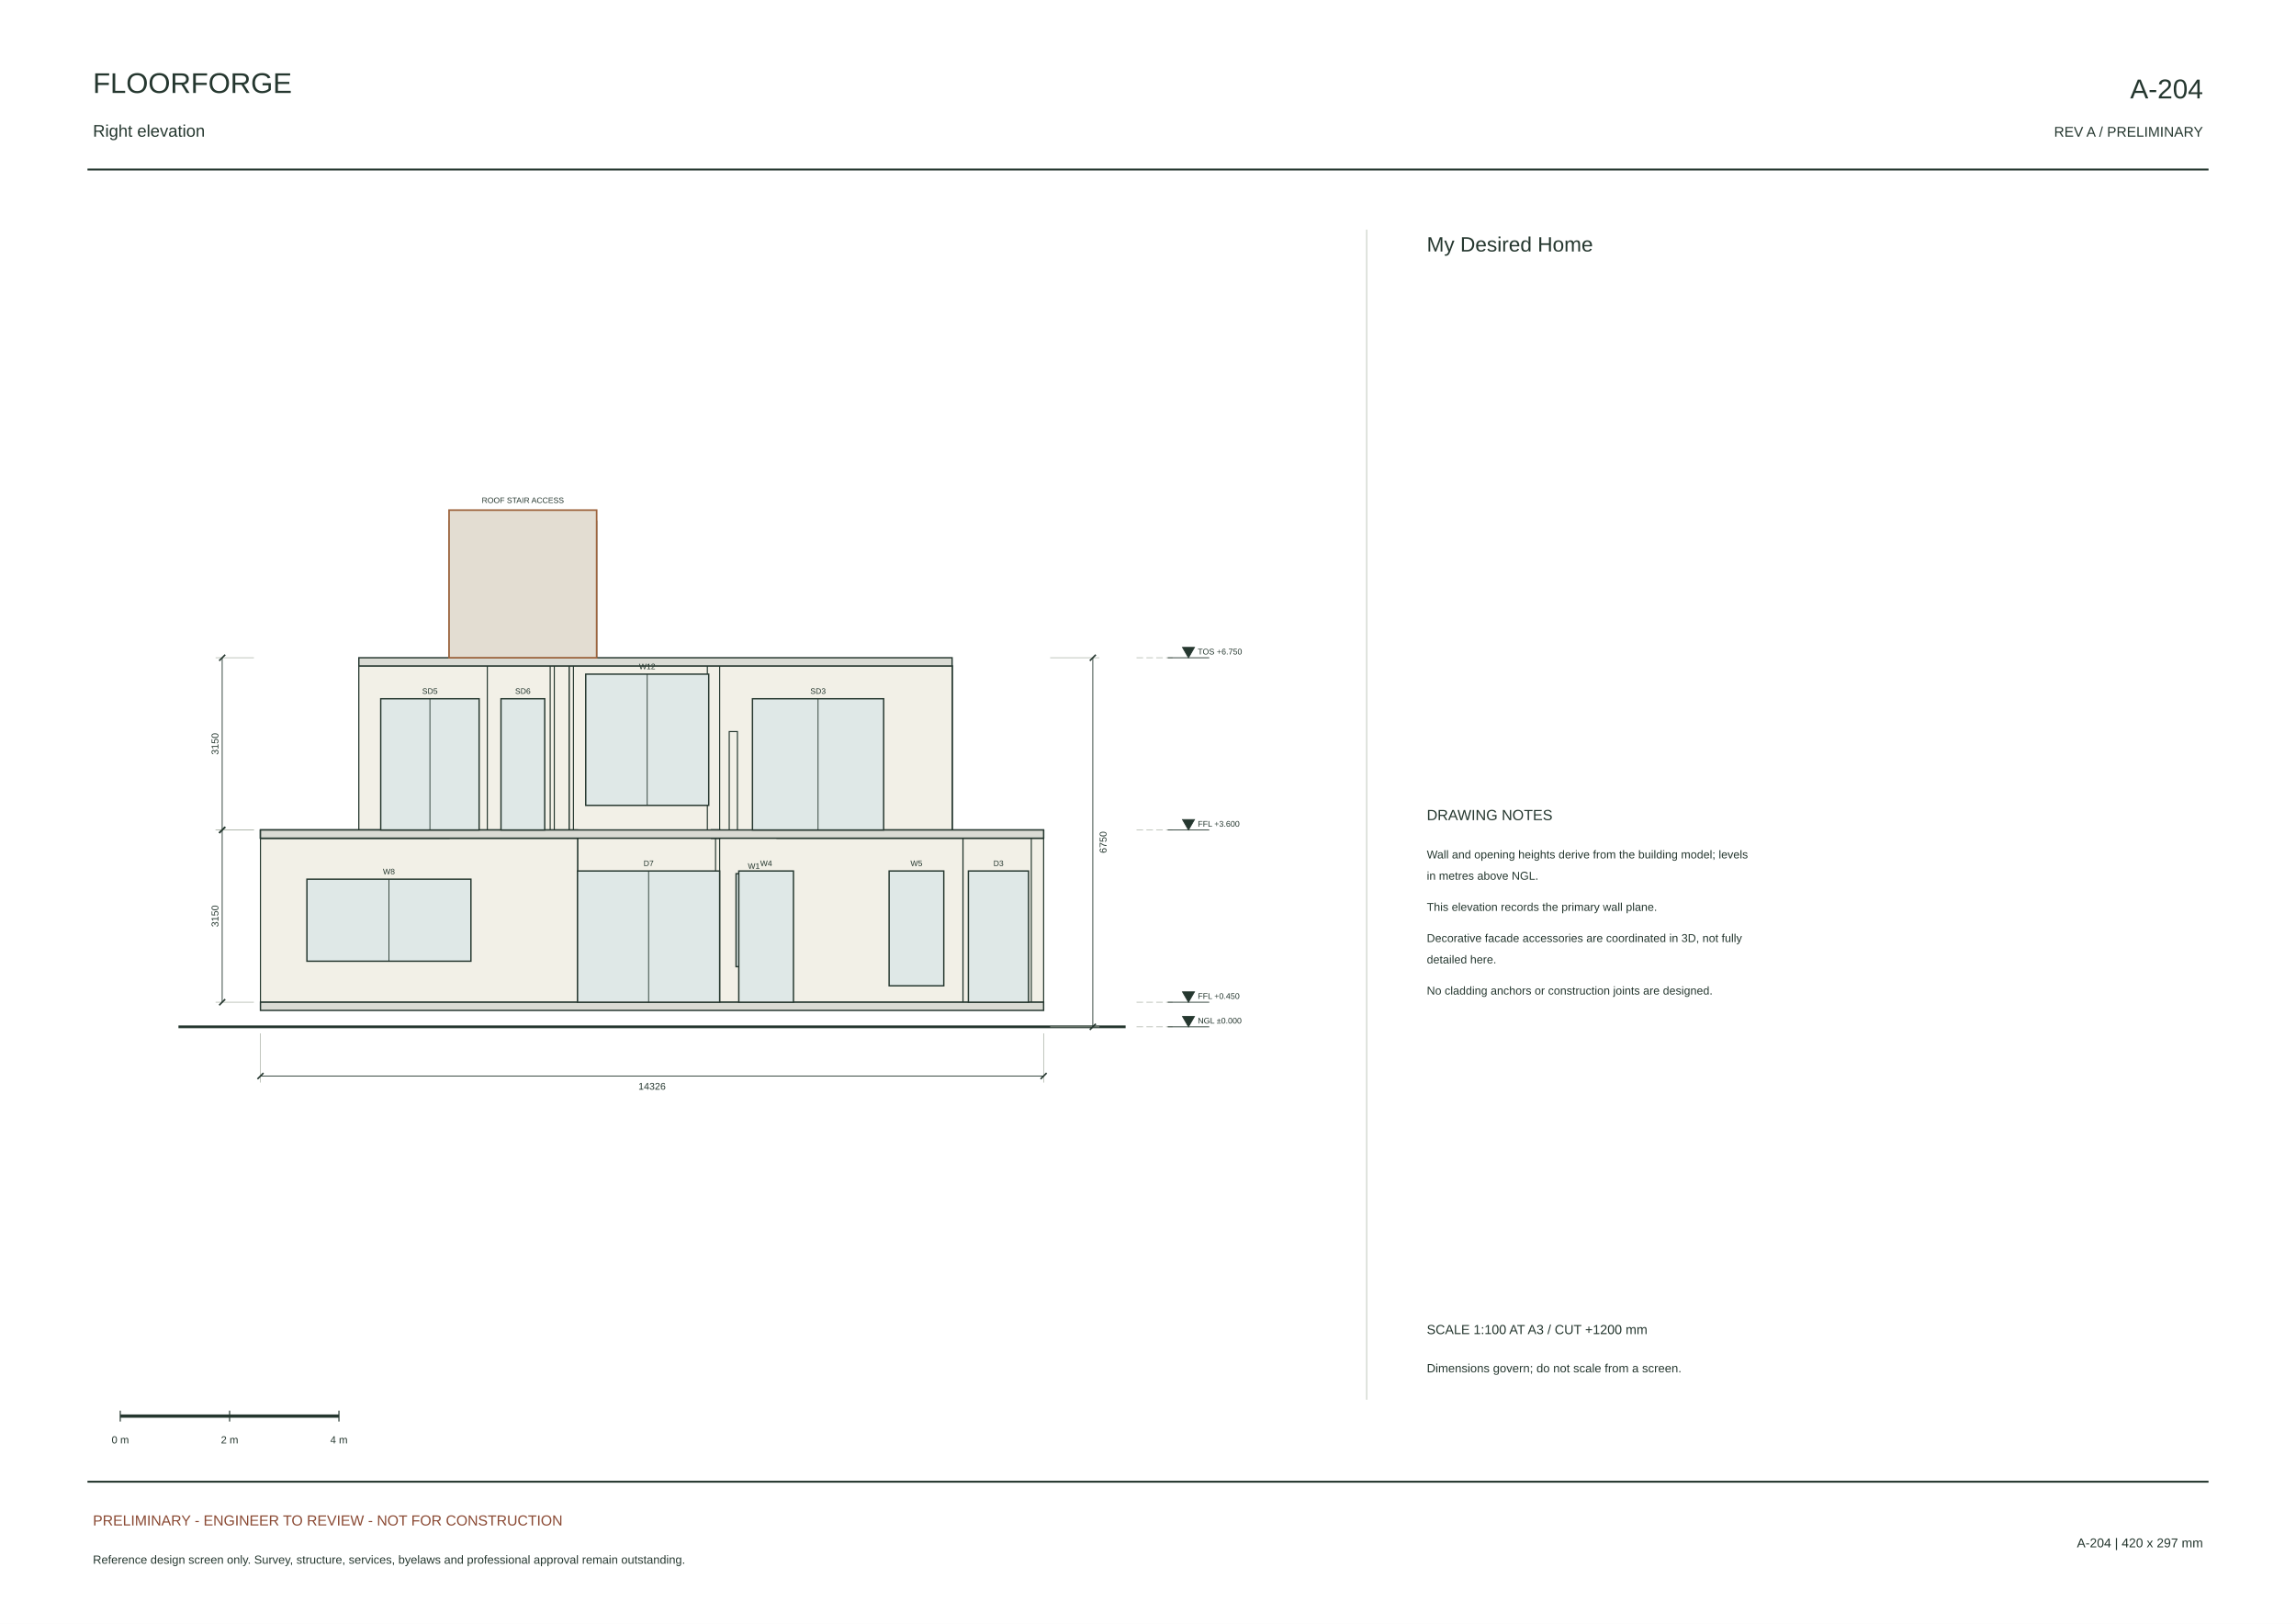
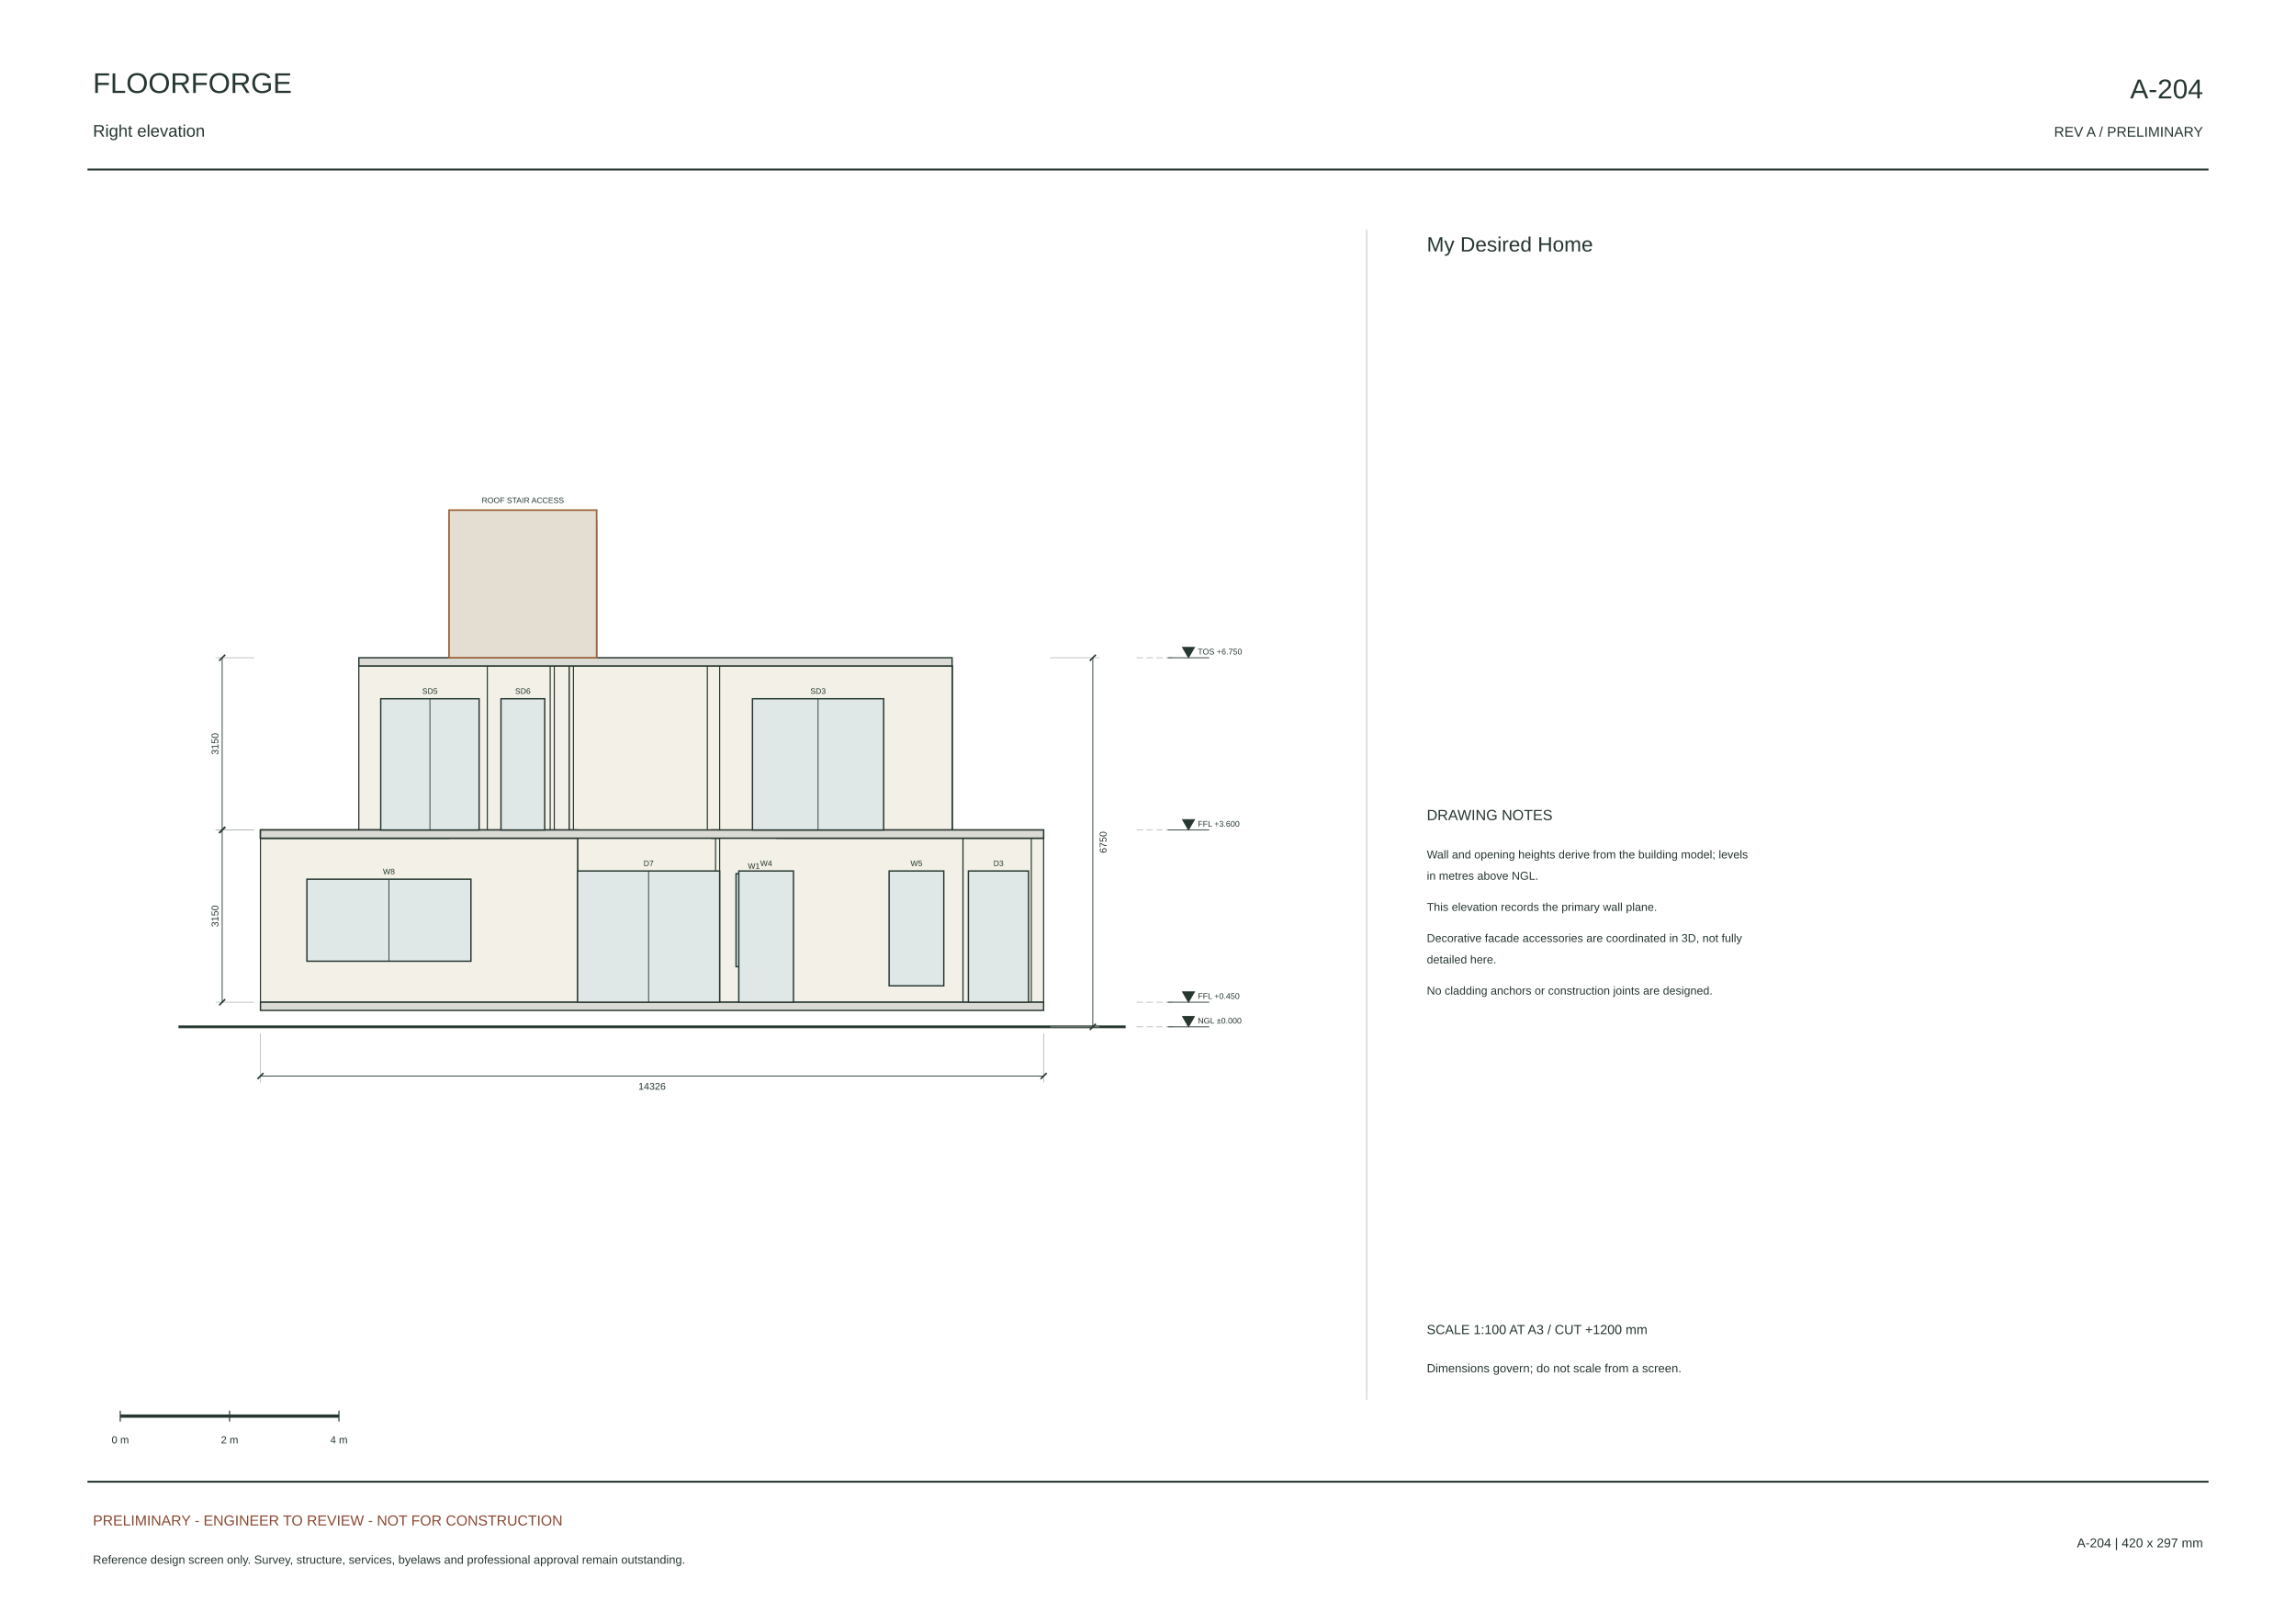
<svg xmlns="http://www.w3.org/2000/svg" width="420mm" height="297mm" viewBox="0 0 420 297">
  <rect width="420" height="297" fill="white" />
  <g font-family="Arial,Helvetica,sans-serif">
    <path d="M 16 31 H 404 M 16 271 H 404" stroke="#25372f" stroke-width=".35" />
    <text x="17" y="17" fill="#25372f" font-size="5.2" text-anchor="start">FLOORFORGE</text>
    <text x="17" y="25" fill="#25372f" font-size="3.1" text-anchor="start">Right elevation</text>
    <text x="403" y="18" fill="#25372f" font-size="5" text-anchor="end">A-204</text>
    <text x="403" y="25" fill="#25372f" font-size="2.6" text-anchor="end">REV A / PRELIMINARY</text>
    <polygon points="82.145,183.3 124.145,183.3 124.145,153.3 82.145,153.3" fill="#f2f0e7" stroke="#25372f" stroke-width="0.2" />
    <polygon points="82.145,183.3 83.645,183.3 83.645,153.3 82.145,153.3" fill="#f2f0e7" stroke="#25372f" stroke-width="0.2" />
    <polygon points="82.145,183.3 83.645,183.3 83.645,153.3 82.145,153.3" fill="#f2f0e7" stroke="#25372f" stroke-width="0.2" />
    <polygon points="82.145,183.3 83.645,183.3 83.645,153.3 82.145,153.3" fill="#f2f0e7" stroke="#25372f" stroke-width="0.2" />
    <polygon points="122.645,183.3 181.905,183.3 181.905,153.3 122.645,153.3" fill="#f2f0e7" stroke="#25372f" stroke-width="0.2" />
    <polygon points="122.645,183.3 124.145,183.3 124.145,153.3 122.645,153.3" fill="#f2f0e7" stroke="#25372f" stroke-width="0.2" />
    <polygon points="180.405,183.3 181.905,183.3 181.905,153.3 180.405,153.3" fill="#f2f0e7" stroke="#25372f" stroke-width="0.2" />
    <polygon points="180.405,183.3 181.905,183.3 181.905,153.3 180.405,153.3" fill="#f2f0e7" stroke="#25372f" stroke-width="0.2" />
    <polygon points="47.645,183.3 69.145,183.3 69.145,153.3 47.645,153.3" fill="#f2f0e7" stroke="#25372f" stroke-width="0.2" />
    <polygon points="47.645,183.3 49.145,183.3 49.145,153.3 47.645,153.3" fill="#f2f0e7" stroke="#25372f" stroke-width="0.2" />
    <polygon points="67.645,183.3 69.145,183.3 69.145,153.3 67.645,153.3" fill="#f2f0e7" stroke="#25372f" stroke-width="0.2" />
    <polygon points="67.645,183.3 69.145,183.3 69.145,153.3 67.645,153.3" fill="#f2f0e7" stroke="#25372f" stroke-width="0.2" />
    <polygon points="67.645,183.3 69.145,183.3 69.145,153.3 67.645,153.3" fill="#f2f0e7" stroke="#25372f" stroke-width="0.2" />
    <polygon points="47.645,183.3 69.145,183.3 69.145,153.3 47.645,153.3" fill="#f2f0e7" stroke="#25372f" stroke-width="0.2" />
    <polygon points="47.645,183.3 49.145,183.3 49.145,153.3 47.645,153.3" fill="#f2f0e7" stroke="#25372f" stroke-width="0.2" />
    <polygon points="67.645,183.3 69.895,183.3 69.895,153.3 67.645,153.3" fill="#f2f0e7" stroke="#25372f" stroke-width="0.2" />
    <polygon points="68.395,183.3 82.895,183.3 82.895,153.3 68.395,153.3" fill="#f2f0e7" stroke="#25372f" stroke-width="0.2" />
    <polygon points="81.395,183.3 83.645,183.3 83.645,153.3 81.395,153.3" fill="#f2f0e7" stroke="#25372f" stroke-width="0.2" />
    <polygon points="82.145,183.3 83.645,183.3 83.645,153.3 82.145,153.3" fill="#f2f0e7" stroke="#25372f" stroke-width="0.2" />
    <polygon points="164.145,183.3 181.905,183.3 181.905,153.3 164.145,153.3" fill="#f2f0e7" stroke="#25372f" stroke-width="0.2" />
    <polygon points="164.145,183.3 165.645,183.3 165.645,153.3 164.145,153.3" fill="#f2f0e7" stroke="#25372f" stroke-width="0.2" />
    <polygon points="180.405,183.3 182.655,183.3 182.655,153.3 180.405,153.3" fill="#f2f0e7" stroke="#25372f" stroke-width="0.2" />
    <polygon points="181.155,183.3 190.905,183.3 190.905,153.3 181.155,153.3" fill="#f2f0e7" stroke="#25372f" stroke-width="0.2" />
    <polygon points="189.405,183.3 190.905,183.3 190.905,153.3 189.405,153.3" fill="#f2f0e7" stroke="#25372f" stroke-width="0.2" />
    <polygon points="82.145,183.3 124.145,183.3 124.145,153.3 82.145,153.3" fill="#f2f0e7" stroke="#25372f" stroke-width="0.2" />
    <polygon points="82.145,183.3 83.645,183.3 83.645,153.3 82.145,153.3" fill="#f2f0e7" stroke="#25372f" stroke-width="0.2" />
    <polygon points="122.645,183.3 124.145,183.3 124.145,153.3 122.645,153.3" fill="#f2f0e7" stroke="#25372f" stroke-width="0.2" />
    <polygon points="122.645,183.3 133.145,183.3 133.145,153.3 122.645,153.3" fill="#f2f0e7" stroke="#25372f" stroke-width="0.2" />
    <polygon points="131.645,183.3 133.895,183.3 133.895,153.3 131.645,153.3" fill="#f2f0e7" stroke="#25372f" stroke-width="0.2" />
    <polygon points="132.395,183.3 142.895,183.3 142.895,153.3 132.395,153.3" fill="#f2f0e7" stroke="#25372f" stroke-width="0.2" />
    <polygon points="141.395,183.3 165.645,183.3 165.645,153.3 141.395,153.3" fill="#f2f0e7" stroke="#25372f" stroke-width="0.2" />
    <polygon points="131.645,183.3 133.145,183.3 133.145,153.3 131.645,153.3" fill="#f2f0e7" stroke="#25372f" stroke-width="0.2" />
    <polygon points="131.645,183.3 133.145,183.3 133.145,153.3 131.645,153.3" fill="#f2f0e7" stroke="#25372f" stroke-width="0.2" />
    <polygon points="131.645,183.3 133.145,183.3 133.145,153.3 131.645,153.3" fill="#f2f0e7" stroke="#25372f" stroke-width="0.2" />
    <polygon points="131.645,183.3 133.145,183.3 133.145,153.3 131.645,153.3" fill="#f2f0e7" stroke="#25372f" stroke-width="0.2" />
    <polygon points="164.145,183.3 165.645,183.3 165.645,153.3 164.145,153.3" fill="#f2f0e7" stroke="#25372f" stroke-width="0.2" />
    <polygon points="142.145,183.3 158.145,183.3 158.145,153.3 142.145,153.3" fill="#f2f0e7" stroke="#25372f" stroke-width="0.2" />
    <polygon points="142.145,183.3 143.645,183.3 143.645,153.3 142.145,153.3" fill="#f2f0e7" stroke="#25372f" stroke-width="0.2" />
    <polygon points="142.145,183.3 143.645,183.3 143.645,153.3 142.145,153.3" fill="#f2f0e7" stroke="#25372f" stroke-width="0.2" />
    <polygon points="142.145,183.3 143.645,183.3 143.645,153.3 142.145,153.3" fill="#f2f0e7" stroke="#25372f" stroke-width="0.2" />
    <polygon points="156.645,183.3 165.645,183.3 165.645,153.3 156.645,153.3" fill="#f2f0e7" stroke="#25372f" stroke-width="0.2" />
    <polygon points="156.645,183.3 158.145,183.3 158.145,153.3 156.645,153.3" fill="#f2f0e7" stroke="#25372f" stroke-width="0.2" />
    <polygon points="164.145,183.3 190.905,183.3 190.905,153.3 164.145,153.3" fill="#f2f0e7" stroke="#25372f" stroke-width="0.2" />
    <polygon points="189.405,183.3 190.905,183.3 190.905,153.3 189.405,153.3" fill="#f2f0e7" stroke="#25372f" stroke-width="0.2" />
    <polygon points="47.645,183.3 67.145,183.3 67.145,153.3 47.645,153.3" fill="#f2f0e7" stroke="#25372f" stroke-width="0.2" />
    <polygon points="47.645,183.3 49.145,183.3 49.145,153.3 47.645,153.3" fill="#f2f0e7" stroke="#25372f" stroke-width="0.2" />
    <polygon points="65.645,183.3 83.645,183.3 83.645,153.3 65.645,153.3" fill="#f2f0e7" stroke="#25372f" stroke-width="0.2" />
    <polygon points="65.645,183.3 67.145,183.3 67.145,153.3 65.645,153.3" fill="#f2f0e7" stroke="#25372f" stroke-width="0.2" />
    <polygon points="82.145,183.3 90.645,183.3 90.645,153.3 82.145,153.3" fill="#f2f0e7" stroke="#25372f" stroke-width="0.2" />
    <polygon points="89.145,183.3 90.645,183.3 90.645,153.3 89.145,153.3" fill="#f2f0e7" stroke="#25372f" stroke-width="0.2" />
    <polygon points="131.645,183.3 133.895,183.3 133.895,153.3 131.645,153.3" fill="#f2f0e7" stroke="#25372f" stroke-width="0.2" />
    <polygon points="132.395,183.3 142.895,183.3 142.895,153.3 132.395,153.3" fill="#f2f0e7" stroke="#25372f" stroke-width="0.2" />
    <polygon points="141.395,183.3 143.645,183.3 143.645,153.3 141.395,153.3" fill="#f2f0e7" stroke="#25372f" stroke-width="0.2" />
    <polygon points="131.645,183.3 133.145,183.3 133.145,153.3 131.645,153.3" fill="#f2f0e7" stroke="#25372f" stroke-width="0.2" />
    <polygon points="142.145,183.3 158.145,183.3 158.145,153.3 142.145,153.3" fill="#f2f0e7" stroke="#25372f" stroke-width="0.2" />
    <polygon points="156.645,183.3 176.145,183.3 176.145,153.3 156.645,153.3" fill="#f2f0e7" stroke="#25372f" stroke-width="0.2" />
    <polygon points="174.645,183.3 176.895,183.3 176.895,153.3 174.645,153.3" fill="#f2f0e7" stroke="#25372f" stroke-width="0.2" />
    <polygon points="175.395,183.3 190.155,183.3 190.155,153.3 175.395,153.3" fill="#f2f0e7" stroke="#25372f" stroke-width="0.2" />
    <polygon points="188.655,183.3 190.905,183.3 190.905,153.3 188.655,153.3" fill="#f2f0e7" stroke="#25372f" stroke-width="0.2" />
    <polygon points="174.645,183.3 176.145,183.3 176.145,153.3 174.645,153.3" fill="#f2f0e7" stroke="#25372f" stroke-width="0.2" />
    <polygon points="174.645,183.3 176.145,183.3 176.145,153.3 174.645,153.3" fill="#f2f0e7" stroke="#25372f" stroke-width="0.2" />
    <polygon points="47.645,183.3 67.145,183.3 67.145,153.3 47.645,153.3" fill="#f2f0e7" stroke="#25372f" stroke-width="0.2" />
    <polygon points="47.645,183.3 49.145,183.3 49.145,153.3 47.645,153.3" fill="#f2f0e7" stroke="#25372f" stroke-width="0.2" />
    <polygon points="47.645,183.3 90.645,183.3 90.645,153.3 47.645,153.3" fill="#f2f0e7" stroke="#25372f" stroke-width="0.2" />
    <polygon points="47.645,183.3 49.145,183.3 49.145,153.3 47.645,153.3" fill="#f2f0e7" stroke="#25372f" stroke-width="0.2" />
    <polygon points="89.145,183.3 105.645,183.3 105.645,153.3 89.145,153.3" fill="#f2f0e7" stroke="#25372f" stroke-width="0.2" />
    <polygon points="104.145,183.3 105.645,183.3 105.645,153.3 104.145,153.3" fill="#f2f0e7" stroke="#25372f" stroke-width="0.2" />
    <polygon points="104.145,183.3 106.395,183.3 106.395,153.3 104.145,153.3" fill="#f2f0e7" stroke="#25372f" stroke-width="0.2" />
    <polygon points="104.895,183.3 132.395,183.3 132.395,153.3 104.895,153.3" fill="#f2f0e7" stroke="#25372f" stroke-width="0.2" />
    <polygon points="130.895,183.3 133.145,183.3 133.145,153.3 130.895,153.3" fill="#f2f0e7" stroke="#25372f" stroke-width="0.2" />
    <polygon points="104.145,183.3 105.645,183.3 105.645,153.3 104.145,153.3" fill="#f2f0e7" stroke="#25372f" stroke-width="0.2" />
    <polygon points="104.145,183.3 105.645,183.3 105.645,153.3 104.145,153.3" fill="#f2f0e7" stroke="#25372f" stroke-width="0.2" />
    <polygon points="131.645,183.3 133.145,183.3 133.145,153.3 131.645,153.3" fill="#f2f0e7" stroke="#25372f" stroke-width="0.2" />
    <polygon points="131.645,183.3 133.145,183.3 133.145,153.3 131.645,153.3" fill="#f2f0e7" stroke="#25372f" stroke-width="0.2" />
    <polygon points="47.645,183.3 105.645,183.3 105.645,153.3 47.645,153.3" fill="#f2f0e7" stroke="#25372f" stroke-width="0.2" />
    <polygon points="131.645,183.3 176.145,183.3 176.145,153.3 131.645,153.3" fill="#f2f0e7" stroke="#25372f" stroke-width="0.2" />
    <polygon points="82.145,151.8 133.145,151.8 133.145,121.8 82.145,121.8" fill="#f2f0e7" stroke="#25372f" stroke-width="0.2" />
    <polygon points="82.145,151.8 83.645,151.8 83.645,121.8 82.145,121.8" fill="#f2f0e7" stroke="#25372f" stroke-width="0.2" />
    <polygon points="82.145,151.8 83.645,151.8 83.645,121.8 82.145,121.8" fill="#f2f0e7" stroke="#25372f" stroke-width="0.2" />
    <polygon points="82.145,151.8 83.645,151.8 83.645,121.8 82.145,121.8" fill="#f2f0e7" stroke="#25372f" stroke-width="0.2" />
    <polygon points="131.645,151.8 164.645,151.8 164.645,121.8 131.645,121.8" fill="#f2f0e7" stroke="#25372f" stroke-width="0.2" />
    <polygon points="131.645,151.8 133.145,151.8 133.145,121.8 131.645,121.8" fill="#f2f0e7" stroke="#25372f" stroke-width="0.2" />
    <polygon points="163.145,151.8 164.645,151.8 164.645,121.8 163.145,121.8" fill="#f2f0e7" stroke="#25372f" stroke-width="0.2" />
    <polygon points="163.145,151.8 164.645,151.8 164.645,121.8 163.145,121.8" fill="#f2f0e7" stroke="#25372f" stroke-width="0.2" />
    <polygon points="65.645,151.8 82.895,151.8 82.895,121.8 65.645,121.8" fill="#f2f0e7" stroke="#25372f" stroke-width="0.2" />
    <polygon points="81.395,151.8 83.645,151.8 83.645,121.8 81.395,121.8" fill="#f2f0e7" stroke="#25372f" stroke-width="0.2" />
    <polygon points="65.645,151.8 67.145,151.8 67.145,121.8 65.645,121.8" fill="#f2f0e7" stroke="#25372f" stroke-width="0.2" />
    <polygon points="82.145,151.8 90.645,151.8 90.645,121.8 82.145,121.8" fill="#f2f0e7" stroke="#25372f" stroke-width="0.2" />
    <polygon points="89.145,151.8 133.145,151.8 133.145,121.8 89.145,121.8" fill="#f2f0e7" stroke="#25372f" stroke-width="0.2" />
    <polygon points="89.145,151.8 90.645,151.8 90.645,121.8 89.145,121.8" fill="#f2f0e7" stroke="#25372f" stroke-width="0.2" />
    <polygon points="131.645,151.8 133.145,151.8 133.145,121.8 131.645,121.8" fill="#f2f0e7" stroke="#25372f" stroke-width="0.2" />
    <polygon points="131.645,151.8 164.645,151.8 164.645,121.8 131.645,121.8" fill="#f2f0e7" stroke="#25372f" stroke-width="0.2" />
    <polygon points="131.645,151.8 133.145,151.8 133.145,121.8 131.645,121.8" fill="#f2f0e7" stroke="#25372f" stroke-width="0.2" />
    <polygon points="100.645,151.8 102.145,151.8 102.145,121.8 100.645,121.8" fill="#f2f0e7" stroke="#25372f" stroke-width="0.2" />
    <polygon points="131.645,151.8 144.645,151.8 144.645,121.8 131.645,121.8" fill="#f2f0e7" stroke="#25372f" stroke-width="0.2" />
    <polygon points="143.145,151.8 174.165,151.8 174.165,121.8 143.145,121.8" fill="#f2f0e7" stroke="#25372f" stroke-width="0.2" />
    <polygon points="143.145,151.8 144.645,151.8 144.645,121.8 143.145,121.8" fill="#f2f0e7" stroke="#25372f" stroke-width="0.2" />
    <polygon points="172.665,151.8 174.165,151.8 174.165,121.8 172.665,121.8" fill="#f2f0e7" stroke="#25372f" stroke-width="0.2" />
    <polygon points="65.645,151.8 90.645,151.8 90.645,121.8 65.645,121.8" fill="#f2f0e7" stroke="#25372f" stroke-width="0.2" />
    <polygon points="65.645,151.8 67.145,151.8 67.145,121.8 65.645,121.8" fill="#f2f0e7" stroke="#25372f" stroke-width="0.2" />
    <polygon points="89.145,151.8 90.645,151.8 90.645,121.8 89.145,121.8" fill="#f2f0e7" stroke="#25372f" stroke-width="0.2" />
    <polygon points="130.145,151.8 133.145,151.8 133.145,121.8 130.145,121.8" fill="#f2f0e7" stroke="#25372f" stroke-width="0.2" />
    <polygon points="131.645,151.8 144.645,151.8 144.645,121.8 131.645,121.8" fill="#f2f0e7" stroke="#25372f" stroke-width="0.2" />
    <polygon points="131.645,151.8 133.145,151.8 133.145,121.8 131.645,121.8" fill="#f2f0e7" stroke="#25372f" stroke-width="0.2" />
    <polygon points="143.145,151.8 174.165,151.8 174.165,121.8 143.145,121.8" fill="#f2f0e7" stroke="#25372f" stroke-width="0.2" />
    <polygon points="172.665,151.8 174.165,151.8 174.165,121.8 172.665,121.8" fill="#f2f0e7" stroke="#25372f" stroke-width="0.2" />
    <polygon points="65.645,151.8 90.645,151.8 90.645,121.8 65.645,121.8" fill="#f2f0e7" stroke="#25372f" stroke-width="0.2" />
    <polygon points="89.145,151.8 102.145,151.8 102.145,121.8 89.145,121.8" fill="#f2f0e7" stroke="#25372f" stroke-width="0.2" />
    <polygon points="100.645,151.8 102.895,151.8 102.895,121.8 100.645,121.8" fill="#f2f0e7" stroke="#25372f" stroke-width="0.2" />
    <polygon points="101.395,151.8 105.645,151.8 105.645,121.8 101.395,121.8" fill="#f2f0e7" stroke="#25372f" stroke-width="0.2" />
    <polygon points="104.145,151.8 105.645,151.8 105.645,121.8 104.145,121.8" fill="#f2f0e7" stroke="#25372f" stroke-width="0.2" />
    <polygon points="104.145,151.8 105.645,151.8 105.645,121.8 104.145,121.8" fill="#f2f0e7" stroke="#25372f" stroke-width="0.2" />
    <polygon points="104.145,151.8 105.645,151.8 105.645,121.8 104.145,121.8" fill="#f2f0e7" stroke="#25372f" stroke-width="0.2" />
    <polygon points="104.145,151.8 106.395,151.8 106.395,121.8 104.145,121.8" fill="#f2f0e7" stroke="#25372f" stroke-width="0.2" />
    <polygon points="104.895,151.8 130.895,151.8 130.895,121.8 104.895,121.8" fill="#f2f0e7" stroke="#25372f" stroke-width="0.2" />
    <polygon points="129.395,151.8 131.645,151.8 131.645,121.8 129.395,121.8" fill="#f2f0e7" stroke="#25372f" stroke-width="0.2" />
    <polygon points="131.645,151.8 174.165,151.8 174.165,121.8 131.645,121.8" fill="#f2f0e7" stroke="#25372f" stroke-width="0.2" />
-     <polygon points="133.395,151.8 134.895,151.8 134.895,133.8 133.395,133.8" fill="#f2f0e7" stroke="#25372f" stroke-width="0.2" />
    <polygon points="82.895,120.3 108.395,120.3 108.395,95.3 82.895,95.3" fill="#f2f0e7" stroke="#25372f" stroke-width="0.2" />
    <polygon points="107.645,120.3 109.145,120.3 109.145,95.3 107.645,95.3" fill="#f2f0e7" stroke="#25372f" stroke-width="0.2" />
    <polygon points="82.895,120.3 108.395,120.3 108.395,95.3 82.895,95.3" fill="#f2f0e7" stroke="#25372f" stroke-width="0.2" />
    <polygon points="82.145,120.3 83.645,120.3 83.645,95.3 82.145,95.3" fill="#f2f0e7" stroke="#25372f" stroke-width="0.2" />
    <polygon points="47.645,184.8 190.905,184.8 190.905,183.3 47.645,183.3" fill="#dadbd4" stroke="#25372f" stroke-width="0.25" />
    <polygon points="47.645,153.3 82.145,153.3 82.145,151.8 47.645,151.8" fill="#dadbd4" stroke="#25372f" stroke-width="0.25" />
    <polygon points="47.645,153.3 105.645,153.3 105.645,151.8 47.645,151.8" fill="#dadbd4" stroke="#25372f" stroke-width="0.25" />
-     <polygon points="130.145,153.3 131.645,153.3 131.645,151.8 130.145,151.8" fill="#dadbd4" stroke="#25372f" stroke-width="0.25" />
    <polygon points="130.145,153.3 131.645,153.3 131.645,151.8 130.145,151.8" fill="#dadbd4" stroke="#25372f" stroke-width="0.25" />
    <polygon points="142.145,153.3 190.905,153.3 190.905,151.8 142.145,151.8" fill="#dadbd4" stroke="#25372f" stroke-width="0.25" />
    <polygon points="47.645,153.3 190.905,153.3 190.905,151.8 47.645,151.8" fill="#dadbd4" stroke="#25372f" stroke-width="0.25" />
    <polygon points="65.645,121.8 174.165,121.8 174.165,120.3 65.645,120.3" fill="#dadbd4" stroke="#25372f" stroke-width="0.25" />
    <path d="M 32.645 187.8 L 205.905 187.8" fill="none" stroke="#25372f" stroke-width="0.5" />
    <polygon points="82.145,120.3 109.145,120.3 109.145,93.3 82.145,93.3" fill="#e3ddd2" stroke="#9e653f" stroke-width="0.3" />
    <text x="95.645" y="92" fill="#25372f" font-size="1.45" text-anchor="middle">ROOF STAIR ACCESS</text>
    <polygon points="134.645,176.8 141.145,176.8 141.145,159.8 134.645,159.8" fill="#dfe8e7" stroke="#25372f" stroke-width="0.25" />
    <text x="137.895" y="158.9" fill="#25372f" font-size="1.45" text-anchor="middle">W1</text>
    <polygon points="135.145,183.3 145.145,183.3 145.145,159.3 135.145,159.3" fill="#dfe8e7" stroke="#25372f" stroke-width="0.25" />
    <text x="140.145" y="158.4" fill="#25372f" font-size="1.45" text-anchor="middle">W4</text>
    <polygon points="162.645,180.3 172.645,180.3 172.645,159.3 162.645,159.3" fill="#dfe8e7" stroke="#25372f" stroke-width="0.25" />
    <text x="167.645" y="158.4" fill="#25372f" font-size="1.45" text-anchor="middle">W5</text>
    <polygon points="177.145,183.3 188.145,183.3 188.145,159.3 177.145,159.3" fill="#dfe8e7" stroke="#25372f" stroke-width="0.25" />
    <text x="182.645" y="158.4" fill="#25372f" font-size="1.45" text-anchor="middle">D3</text>
    <polygon points="56.145,175.8 86.145,175.8 86.145,160.8 56.145,160.8" fill="#dfe8e7" stroke="#25372f" stroke-width="0.25" />
    <path d="M 71.145 175.8 L 71.145 160.8" fill="none" stroke="#25372f" stroke-width="0.15" />
    <text x="71.145" y="159.9" fill="#25372f" font-size="1.45" text-anchor="middle">W8</text>
    <polygon points="105.645,183.3 131.645,183.3 131.645,159.3 105.645,159.3" fill="#dfe8e7" stroke="#25372f" stroke-width="0.25" />
    <path d="M 118.645 183.3 L 118.645 159.3" fill="none" stroke="#25372f" stroke-width="0.15" />
    <text x="118.645" y="158.4" fill="#25372f" font-size="1.45" text-anchor="middle">D7</text>
-     <polygon points="107.145,147.3 129.645,147.3 129.645,123.3 107.145,123.3" fill="#dfe8e7" stroke="#25372f" stroke-width="0.25" />
-     <path d="M 118.395 147.3 L 118.395 123.3" fill="none" stroke="#25372f" stroke-width="0.15" />
-     <text x="118.395" y="122.4" fill="#25372f" font-size="1.45" text-anchor="middle">W12</text>
    <polygon points="137.645,151.8 161.645,151.8 161.645,127.8 137.645,127.8" fill="#dfe8e7" stroke="#25372f" stroke-width="0.25" />
    <path d="M 149.645 151.8 L 149.645 127.8" fill="none" stroke="#25372f" stroke-width="0.15" />
    <text x="149.645" y="126.9" fill="#25372f" font-size="1.45" text-anchor="middle">SD3</text>
    <polygon points="69.645,151.8 87.645,151.8 87.645,127.8 69.645,127.8" fill="#dfe8e7" stroke="#25372f" stroke-width="0.25" />
    <path d="M 78.645 151.8 L 78.645 127.8" fill="none" stroke="#25372f" stroke-width="0.15" />
    <text x="78.645" y="126.9" fill="#25372f" font-size="1.45" text-anchor="middle">SD5</text>
    <polygon points="91.645,151.8 99.645,151.8 99.645,127.8 91.645,127.8" fill="#dfe8e7" stroke="#25372f" stroke-width="0.25" />
    <text x="95.645" y="126.9" fill="#25372f" font-size="1.45" text-anchor="middle">SD6</text>
    <path d="M 47.645 189 L 47.645 198" fill="none" stroke="#a8afa4" stroke-width="0.12" />
    <path d="M 190.905 189 L 190.905 198" fill="none" stroke="#a8afa4" stroke-width="0.12" />
    <path d="M 47.645 196.8 L 190.905 196.8" fill="none" stroke="#25372f" stroke-width="0.15" />
    <path d="M 47.095 197.35 L 48.195 196.25" fill="none" stroke="#25372f" stroke-width="0.28" />
    <path d="M 190.355 197.35 L 191.455 196.25" fill="none" stroke="#25372f" stroke-width="0.28" />
    <text x="119.275" y="199.3" fill="#25372f" font-size="1.8" text-anchor="middle">14326</text>
    <path d="M 192.105 187.8 L 201.105 187.8" fill="none" stroke="#a8afa4" stroke-width="0.12" />
    <path d="M 192.105 120.3 L 201.105 120.3" fill="none" stroke="#a8afa4" stroke-width="0.12" />
    <path d="M 199.905 187.8 L 199.905 120.3" fill="none" stroke="#25372f" stroke-width="0.15" />
    <path d="M 199.355 188.35 L 200.455 187.25" fill="none" stroke="#25372f" stroke-width="0.28" />
    <path d="M 199.355 120.85 L 200.455 119.75" fill="none" stroke="#25372f" stroke-width="0.28" />
    <text x="202.405" y="154.05" fill="#25372f" font-size="1.8" text-anchor="middle" transform="rotate(-90.0 202.405 154.05)">6750</text>
    <path d="M 46.445 183.3 L 39.445 183.3" fill="none" stroke="#a8afa4" stroke-width="0.12" />
    <path d="M 46.445 151.8 L 39.445 151.8" fill="none" stroke="#a8afa4" stroke-width="0.12" />
    <path d="M 40.645 183.3 L 40.645 151.8" fill="none" stroke="#25372f" stroke-width="0.15" />
    <path d="M 40.095 183.85 L 41.195 182.75" fill="none" stroke="#25372f" stroke-width="0.28" />
    <path d="M 40.095 152.35 L 41.195 151.25" fill="none" stroke="#25372f" stroke-width="0.28" />
    <text x="39.945" y="167.55" fill="#25372f" font-size="1.8" text-anchor="middle" transform="rotate(-90.0 39.945 167.55)">3150</text>
    <path d="M 46.445 151.8 L 39.445 151.8" fill="none" stroke="#a8afa4" stroke-width="0.12" />
    <path d="M 46.445 120.3 L 39.445 120.3" fill="none" stroke="#a8afa4" stroke-width="0.12" />
    <path d="M 40.645 151.8 L 40.645 120.3" fill="none" stroke="#25372f" stroke-width="0.15" />
    <path d="M 40.095 152.35 L 41.195 151.25" fill="none" stroke="#25372f" stroke-width="0.28" />
    <path d="M 40.095 120.85 L 41.195 119.75" fill="none" stroke="#25372f" stroke-width="0.28" />
    <text x="39.945" y="136.05" fill="#25372f" font-size="1.8" text-anchor="middle" transform="rotate(-90.0 39.945 136.05)">3150</text>
    <path d="M 207.905 187.8 L 214.905 187.8" fill="none" stroke="#a8afa4" stroke-width="0.12" stroke-dasharray="1.2 .6" />
    <polygon points="216.305,185.9 218.505,185.9 217.405,187.8" fill="#25372f" stroke="#25372f" stroke-width="0.15" />
    <path d="M 213.605 187.8 L 221.205 187.8" fill="none" stroke="#25372f" stroke-width="0.15" />
    <text x="219.105" y="187.2" fill="#25372f" font-size="1.5" text-anchor="start">NGL ±0.000</text>
    <path d="M 207.905 183.3 L 214.905 183.3" fill="none" stroke="#a8afa4" stroke-width="0.12" stroke-dasharray="1.2 .6" />
    <polygon points="216.305,181.4 218.505,181.4 217.405,183.3" fill="#25372f" stroke="#25372f" stroke-width="0.15" />
    <path d="M 213.605 183.3 L 221.205 183.3" fill="none" stroke="#25372f" stroke-width="0.15" />
    <text x="219.105" y="182.7" fill="#25372f" font-size="1.5" text-anchor="start">FFL +0.450</text>
    <path d="M 207.905 151.8 L 214.905 151.8" fill="none" stroke="#a8afa4" stroke-width="0.12" stroke-dasharray="1.2 .6" />
    <polygon points="216.305,149.9 218.505,149.9 217.405,151.8" fill="#25372f" stroke="#25372f" stroke-width="0.15" />
    <path d="M 213.605 151.8 L 221.205 151.8" fill="none" stroke="#25372f" stroke-width="0.15" />
    <text x="219.105" y="151.2" fill="#25372f" font-size="1.5" text-anchor="start">FFL +3.600</text>
    <path d="M 207.905 120.3 L 214.905 120.3" fill="none" stroke="#a8afa4" stroke-width="0.12" stroke-dasharray="1.2 .6" />
    <polygon points="216.305,118.4 218.505,118.4 217.405,120.3" fill="#25372f" stroke="#25372f" stroke-width="0.15" />
    <path d="M 213.605 120.3 L 221.205 120.3" fill="none" stroke="#25372f" stroke-width="0.15" />
    <text x="219.105" y="119.7" fill="#25372f" font-size="1.5" text-anchor="start">TOS +6.750</text>
    <path d="M 250 42 V 256" stroke="#c9d0c7" stroke-width=".2" />
    <text x="261" y="46" fill="#25372f" font-size="3.8" text-anchor="start">My Desired Home</text>
    <text x="261" y="150" fill="#25372f" font-size="2.7" text-anchor="start">DRAWING NOTES</text>
    <text x="261" y="157" fill="#25372f" font-size="2.1" text-anchor="start">Wall and opening heights derive from the building model; levels</text>
    <text x="261" y="160.9" fill="#25372f" font-size="2.1" text-anchor="start">in metres above NGL.</text>
    <text x="261" y="166.6" fill="#25372f" font-size="2.1" text-anchor="start">This elevation records the primary wall plane.</text>
    <text x="261" y="172.3" fill="#25372f" font-size="2.1" text-anchor="start">Decorative facade accessories are coordinated in 3D, not fully</text>
    <text x="261" y="176.2" fill="#25372f" font-size="2.1" text-anchor="start">detailed here.</text>
    <text x="261" y="181.9" fill="#25372f" font-size="2.1" text-anchor="start">No cladding anchors or construction joints are designed.</text>
    <text x="261" y="244" fill="#25372f" font-size="2.4" text-anchor="start">SCALE 1:100 AT A3 / CUT +1200 mm</text>
    <text x="261" y="251" fill="#25372f" font-size="2.2" text-anchor="start">Dimensions govern; do not scale from a screen.</text>
    <path d="M 22 259 H 62.0" stroke="#25372f" stroke-width=".6" />
    <path d="M 22.0 258 V 260" stroke="#25372f" stroke-width=".2" />
    <text x="22" y="264" fill="#25372f" font-size="1.9" text-anchor="middle">0 m</text>
    <path d="M 42.0 258 V 260" stroke="#25372f" stroke-width=".2" />
    <text x="42" y="264" fill="#25372f" font-size="1.9" text-anchor="middle">2 m</text>
    <path d="M 62.0 258 V 260" stroke="#25372f" stroke-width=".2" />
    <text x="62" y="264" fill="#25372f" font-size="1.9" text-anchor="middle">4 m</text>
    <text x="17" y="279" fill="#8a4933" font-size="2.65" text-anchor="start">PRELIMINARY - ENGINEER TO REVIEW - NOT FOR CONSTRUCTION</text>
    <text x="17" y="286" fill="#25372f" font-size="2.15" text-anchor="start">Reference design screen only. Survey, structure, services, byelaws and professional approval remain outstanding.</text>
    <text x="403" y="283" fill="#25372f" font-size="2.35" text-anchor="end">A-204  |  420 x 297 mm</text>
  </g>
</svg>
